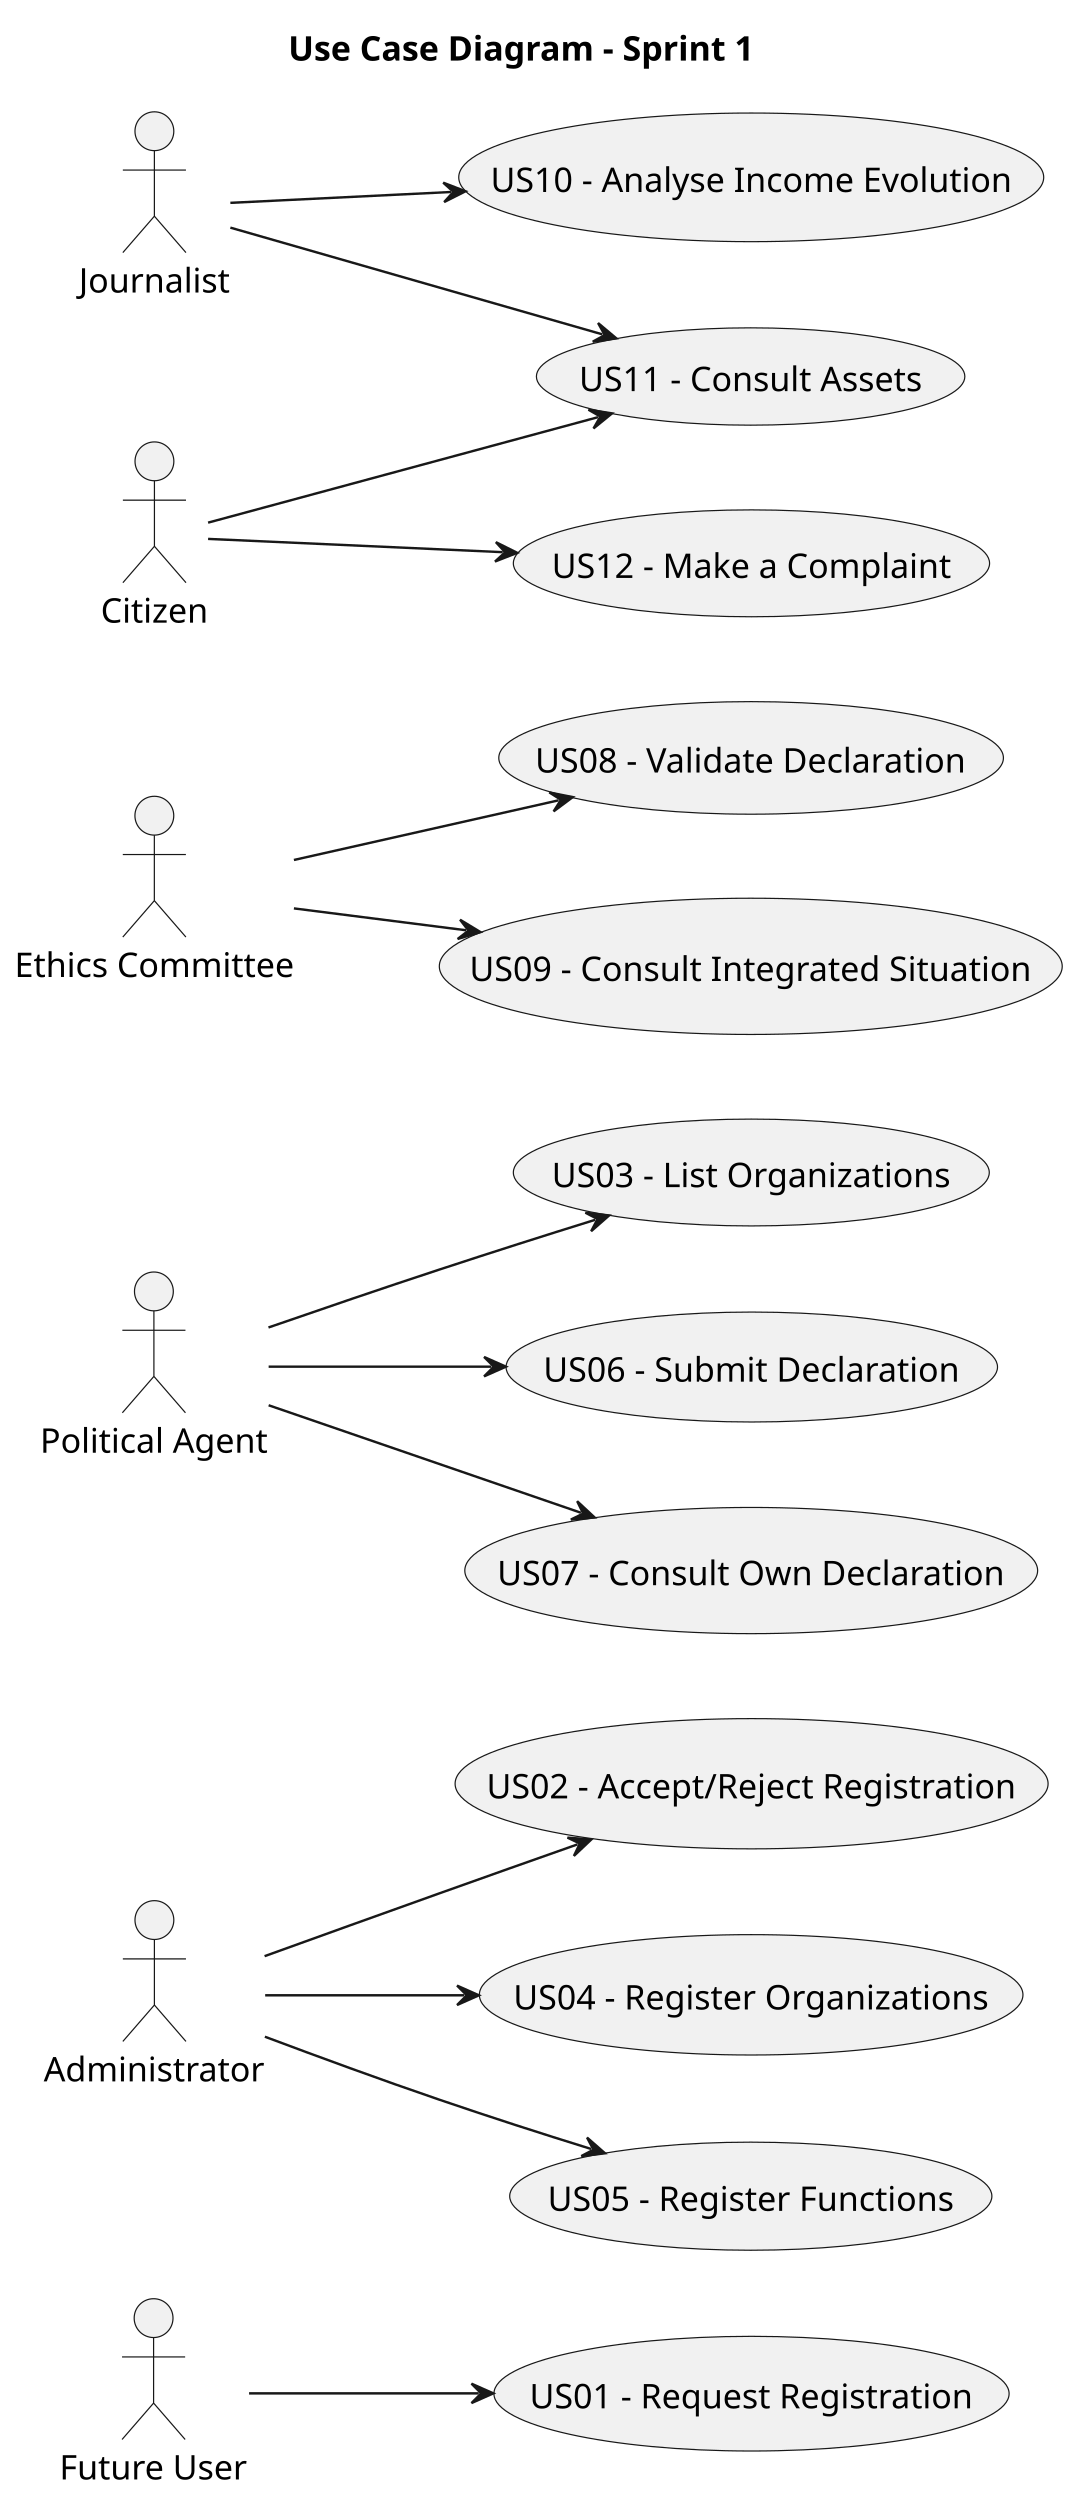
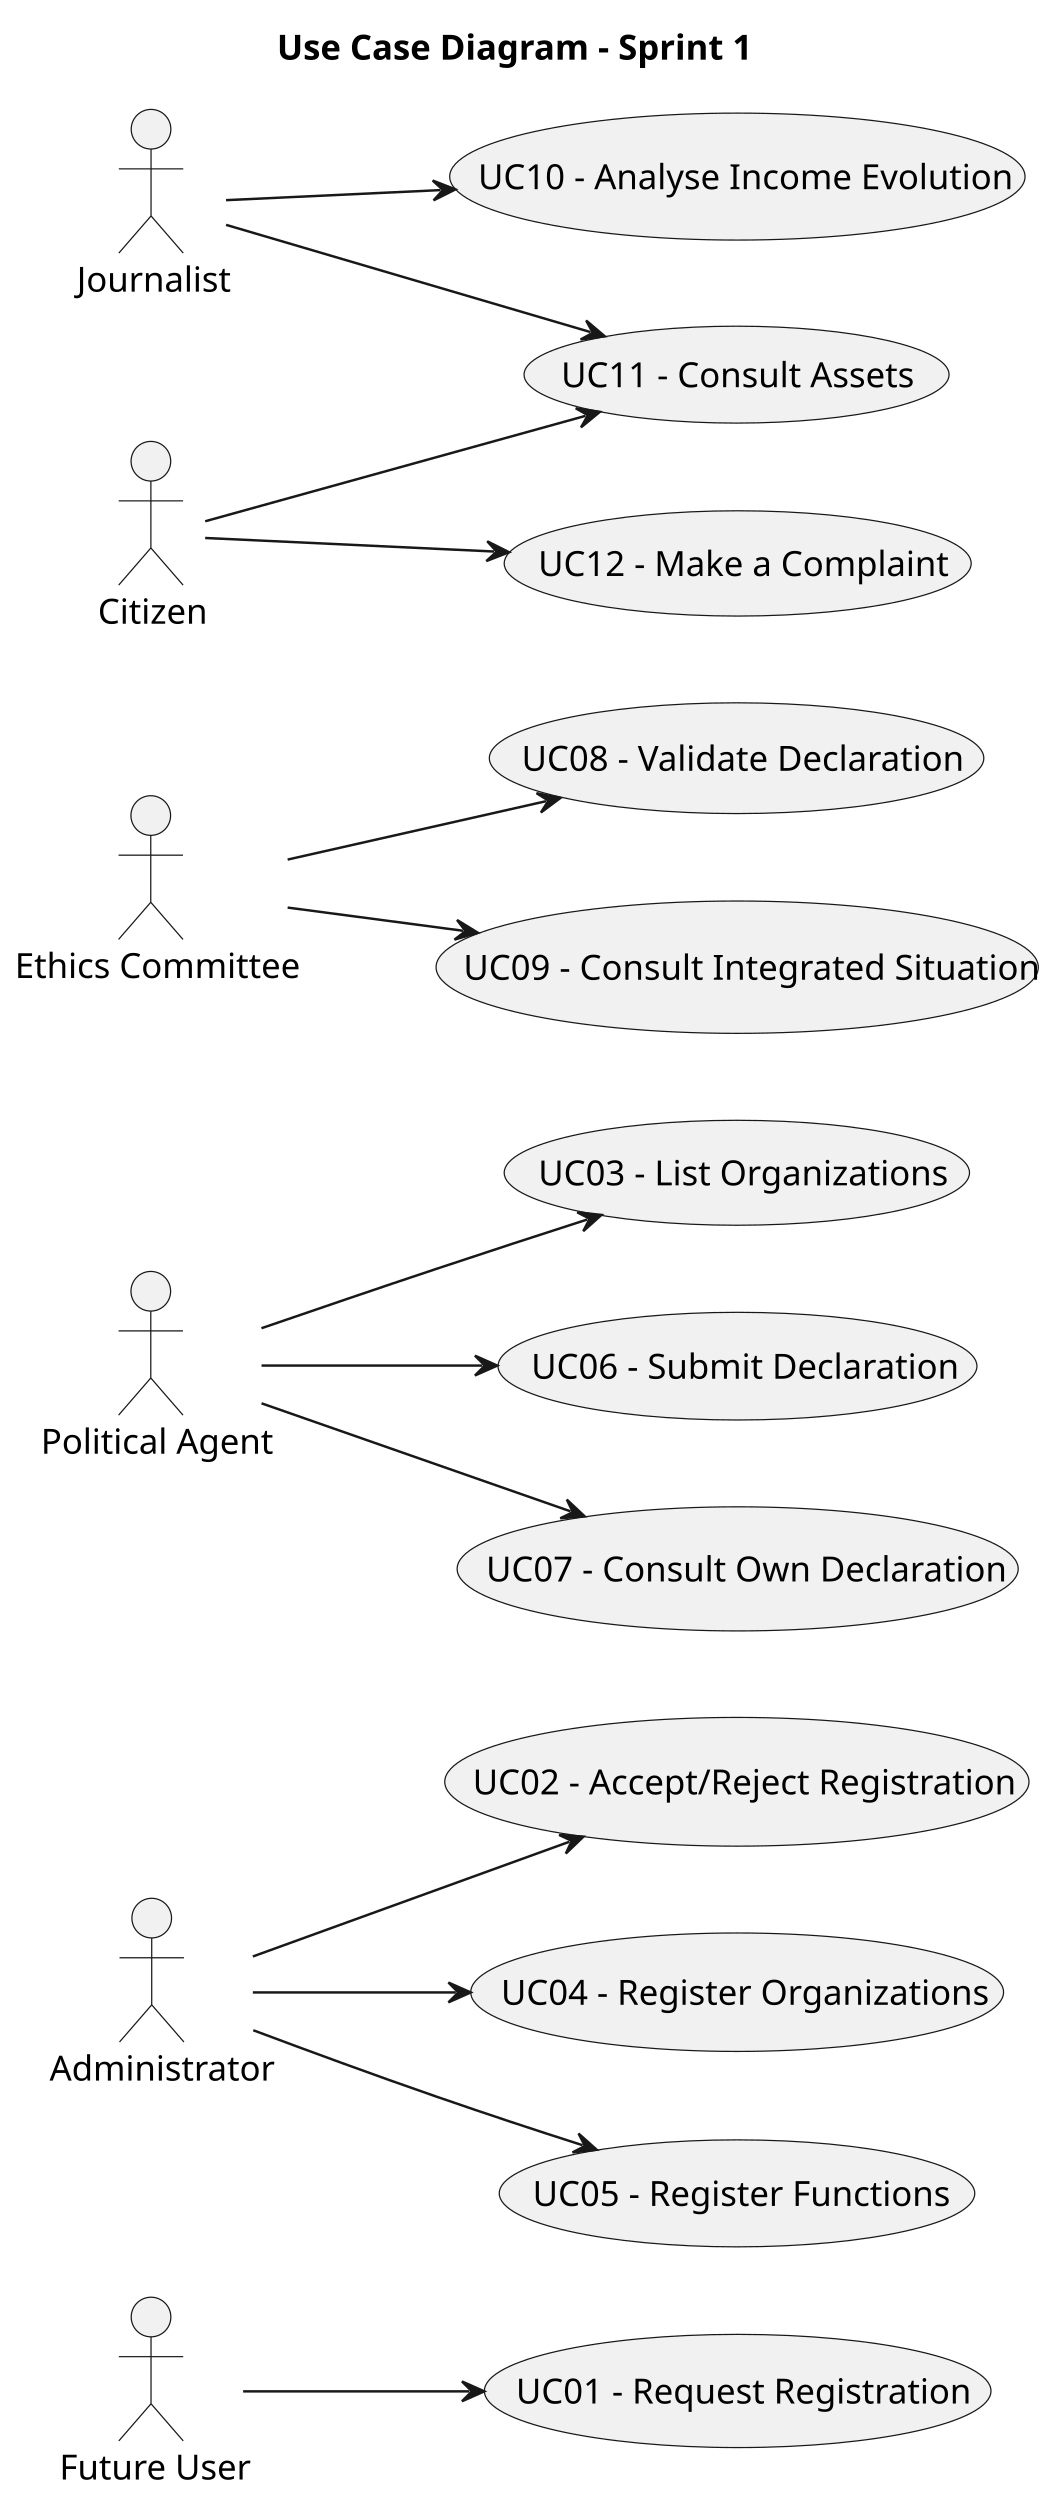
- <svg xmlns="http://www.w3.org/2000/svg" contentStyleType="text/css" data-diagram-type="DESCRIPTION" height="1030px" preserveAspectRatio="none" style="width:443px;height:1030px;background:#FFFFFF;" version="1.1" viewBox="0 0 443 1030" width="443px" zoomAndPan="magnify">
+ <svg xmlns="http://www.w3.org/2000/svg" contentStyleType="text/css" data-diagram-type="DESCRIPTION" height="1009px" preserveAspectRatio="none" style="width:425px;height:1009px;background:#FFFFFF;" version="1.1" viewBox="0 0 425 1009" width="425px" zoomAndPan="magnify">
  <defs />
  <g>
    <g class="title" data-source-line="7">
-       <text fill="#000000" font-family="sans-serif" font-size="14" font-weight="bold" lengthAdjust="spacing" textLength="192.121" x="118.758" y="24.966">Use Case Diagram - Sprint 1</text>
+       <text fill="#000000" font-family="sans-serif" font-size="14" font-weight="bold" lengthAdjust="spacing" textLength="187.51" x="111.779" y="24.075">Use Case Diagram - Sprint 1</text>
    </g>
-     <g class="entity" data-entity="FutureUser" data-source-line="9" data-uid="ent0002" id="entity_FutureUser">
-       <ellipse cx="63.28" cy="955.068" fill="#F1F1F1" rx="8" ry="8" style="stroke:#181818;stroke-width:0.5;" />
-       <path d="M63.28,963.068 L63.28,990.068 M50.28,971.068 L76.28,971.068 M63.28,990.068 L50.28,1005.068 M63.28,990.068 L76.28,1005.068" fill="none" style="stroke:#181818;stroke-width:0.5;" />
-       <text fill="#000000" font-family="sans-serif" font-size="14" lengthAdjust="spacing" textLength="77.56" x="24.5" y="1021.534">Future User</text>
+     <g class="entity" data-qualified-name="FutureUser" data-source-line="9" id="ent0002">
+       <ellipse cx="60.955" cy="935.151" fill="#F1F1F1" rx="8" ry="8" style="stroke:#181818;stroke-width:0.5;" />
+       <path d="M60.955,943.151 L60.955,970.151 M47.955,951.151 L73.955,951.151 M60.955,970.151 L47.955,985.151 M60.955,970.151 L73.955,985.151" fill="none" style="stroke:#181818;stroke-width:0.5;" />
+       <text fill="#000000" font-family="sans-serif" font-size="14" lengthAdjust="spacing" textLength="73.91" x="24" y="1000.727">Future User</text>
    </g>
-     <g class="entity" data-entity="Admin" data-source-line="10" data-uid="ent0003" id="entity_Admin">
-       <ellipse cx="63.612" cy="791.068" fill="#F1F1F1" rx="8" ry="8" style="stroke:#181818;stroke-width:0.5;" />
-       <path d="M63.612,799.068 L63.612,826.068 M50.612,807.068 L76.612,807.068 M63.612,826.068 L50.612,841.068 M63.612,826.068 L76.612,841.068" fill="none" style="stroke:#181818;stroke-width:0.5;" />
-       <text fill="#000000" font-family="sans-serif" font-size="14" lengthAdjust="spacing" textLength="91.224" x="18" y="857.534">Administrator</text>
+     <g class="entity" data-qualified-name="Admin" data-source-line="10" id="ent0003">
+       <ellipse cx="61.234" cy="774.151" fill="#F1F1F1" rx="8" ry="8" style="stroke:#181818;stroke-width:0.5;" />
+       <path d="M61.234,782.151 L61.234,809.151 M48.234,790.151 L74.234,790.151 M61.234,809.151 L48.234,824.151 M61.234,809.151 L74.234,824.151" fill="none" style="stroke:#181818;stroke-width:0.5;" />
+       <text fill="#000000" font-family="sans-serif" font-size="14" lengthAdjust="spacing" textLength="82.469" x="20" y="839.727">Administrator</text>
    </g>
-     <g class="entity" data-entity="Agent" data-source-line="11" data-uid="ent0004" id="entity_Agent">
-       <ellipse cx="63.407" cy="532.068" fill="#F1F1F1" rx="8" ry="8" style="stroke:#181818;stroke-width:0.5;" />
-       <path d="M63.407,540.068 L63.407,567.068 M50.407,548.068 L76.407,548.068 M63.407,567.068 L50.407,582.068 M63.407,567.068 L76.407,582.068" fill="none" style="stroke:#181818;stroke-width:0.5;" />
-       <text fill="#000000" font-family="sans-serif" font-size="14" lengthAdjust="spacing" textLength="93.814" x="16.5" y="598.534">Political Agent</text>
+     <g class="entity" data-qualified-name="Agent" data-source-line="11" id="ent0004">
+       <ellipse cx="60.858" cy="521.151" fill="#F1F1F1" rx="8" ry="8" style="stroke:#181818;stroke-width:0.5;" />
+       <path d="M60.858,529.151 L60.858,556.151 M47.858,537.151 L73.858,537.151 M60.858,556.151 L47.858,571.151 M60.858,556.151 L73.858,571.151" fill="none" style="stroke:#181818;stroke-width:0.5;" />
+       <text fill="#000000" font-family="sans-serif" font-size="14" lengthAdjust="spacing" textLength="88.717" x="16.5" y="586.727">Political Agent</text>
    </g>
-     <g class="entity" data-entity="Ethics" data-source-line="12" data-uid="ent0005" id="entity_Ethics">
-       <ellipse cx="63.589" cy="336.068" fill="#F1F1F1" rx="8" ry="8" style="stroke:#181818;stroke-width:0.5;" />
-       <path d="M63.589,344.068 L63.589,371.068 M50.589,352.068 L76.589,352.068 M63.589,371.068 L50.589,386.068 M63.589,371.068 L76.589,386.068" fill="none" style="stroke:#181818;stroke-width:0.5;" />
-       <text fill="#000000" font-family="sans-serif" font-size="14" lengthAdjust="spacing" textLength="115.178" x="6" y="402.534">Ethics Committee</text>
+     <g class="entity" data-qualified-name="Ethics" data-source-line="12" id="ent0005">
+       <ellipse cx="60.848" cy="329.151" fill="#F1F1F1" rx="8" ry="8" style="stroke:#181818;stroke-width:0.5;" />
+       <path d="M60.848,337.151 L60.848,364.151 M47.848,345.151 L73.848,345.151 M60.848,364.151 L47.848,379.151 M60.848,364.151 L73.848,379.151" fill="none" style="stroke:#181818;stroke-width:0.5;" />
+       <text fill="#000000" font-family="sans-serif" font-size="14" lengthAdjust="spacing" textLength="109.696" x="6" y="394.727">Ethics Committee</text>
    </g>
-     <g class="entity" data-entity="Journalist" data-source-line="13" data-uid="ent0006" id="entity_Journalist">
-       <ellipse cx="63.608" cy="54.068" fill="#F1F1F1" rx="8" ry="8" style="stroke:#181818;stroke-width:0.5;" />
-       <path d="M63.608,62.068 L63.608,89.068 M50.608,70.068 L76.608,70.068 M63.608,89.068 L50.608,104.068 M63.608,89.068 L76.608,104.068" fill="none" style="stroke:#181818;stroke-width:0.5;" />
-       <text fill="#000000" font-family="sans-serif" font-size="14" lengthAdjust="spacing" textLength="62.216" x="32.5" y="120.534">Journalist</text>
+     <g class="entity" data-qualified-name="Journalist" data-source-line="13" id="ent0006">
+       <ellipse cx="60.959" cy="52.151" fill="#F1F1F1" rx="8" ry="8" style="stroke:#181818;stroke-width:0.5;" />
+       <path d="M60.959,60.151 L60.959,87.151 M47.959,68.151 L73.959,68.151 M60.959,87.151 L47.959,102.151 M60.959,87.151 L73.959,102.151" fill="none" style="stroke:#181818;stroke-width:0.5;" />
+       <text fill="#000000" font-family="sans-serif" font-size="14" lengthAdjust="spacing" textLength="59.917" x="31" y="117.727">Journalist</text>
    </g>
-     <g class="entity" data-entity="Citizen" data-source-line="14" data-uid="ent0007" id="entity_Citizen">
-       <ellipse cx="63.627" cy="190.068" fill="#F1F1F1" rx="8" ry="8" style="stroke:#181818;stroke-width:0.5;" />
-       <path d="M63.627,198.068 L63.627,225.068 M50.627,206.068 L76.627,206.068 M63.627,225.068 L50.627,240.068 M63.627,225.068 L76.627,240.068" fill="none" style="stroke:#181818;stroke-width:0.5;" />
-       <text fill="#000000" font-family="sans-serif" font-size="14" lengthAdjust="spacing" textLength="44.254" x="41.5" y="256.534">Citizen</text>
+     <g class="entity" data-qualified-name="Citizen" data-source-line="14" id="ent0007">
+       <ellipse cx="60.897" cy="186.151" fill="#F1F1F1" rx="8" ry="8" style="stroke:#181818;stroke-width:0.5;" />
+       <path d="M60.897,194.151 L60.897,221.151 M47.897,202.151 L73.897,202.151 M60.897,221.151 L47.897,236.151 M60.897,221.151 L73.897,236.151" fill="none" style="stroke:#181818;stroke-width:0.5;" />
+       <text fill="#000000" font-family="sans-serif" font-size="14" lengthAdjust="spacing" textLength="42.793" x="39.5" y="251.727">Citizen</text>
    </g>
-     <g class="entity" data-entity="US01" data-source-line="16" data-uid="ent0008" id="entity_US01">
-       <ellipse cx="309.627" cy="986.193" fill="#F1F1F1" rx="106.126" ry="23.625" style="stroke:#181818;stroke-width:0.5;" />
-       <text fill="#000000" font-family="sans-serif" font-size="14" lengthAdjust="spacing" textLength="182.895" x="218.179" y="992.227">US01 - Request Registration</text>
+     <g class="entity" data-qualified-name="US01" data-source-line="16" id="ent0008">
+       <ellipse cx="297.728" cy="964.997" fill="#F1F1F1" rx="102.228" ry="22.846" style="stroke:#181818;stroke-width:0.5;" />
+       <text fill="#000000" font-family="sans-serif" font-size="14" lengthAdjust="spacing" textLength="178.972" x="208.243" y="970.073">UC01 - Request Registration</text>
    </g>
-     <g class="entity" data-entity="US02" data-source-line="17" data-uid="ent0009" id="entity_US02">
-       <ellipse cx="309.657" cy="734.899" fill="#F1F1F1" rx="122.157" ry="26.831" style="stroke:#181818;stroke-width:0.5;" />
-       <text fill="#000000" font-family="sans-serif" font-size="14" lengthAdjust="spacing" textLength="218.413" x="200.451" y="740.933">US02 - Accept/Reject Registration</text>
+     <g class="entity" data-qualified-name="US02" data-source-line="17" id="ent0009">
+       <ellipse cx="297.4" cy="719.131" fill="#F1F1F1" rx="117.9" ry="25.98" style="stroke:#181818;stroke-width:0.5;" />
+       <text fill="#000000" font-family="sans-serif" font-size="14" lengthAdjust="spacing" textLength="213.199" x="190.8" y="724.207">UC02 - Accept/Reject Registration</text>
    </g>
-     <g class="entity" data-entity="US03" data-source-line="18" data-uid="ent0010" id="entity_US03">
-       <ellipse cx="309.541" cy="483.076" fill="#F1F1F1" rx="98.041" ry="22.008" style="stroke:#181818;stroke-width:0.5;" />
-       <text fill="#000000" font-family="sans-serif" font-size="14" lengthAdjust="spacing" textLength="164.443" x="227.319" y="489.11">US03 - List Organizations</text>
+     <g class="entity" data-qualified-name="US03" data-source-line="18" id="ent0010">
+       <ellipse cx="297.394" cy="473.33" fill="#F1F1F1" rx="93.894" ry="21.179" style="stroke:#181818;stroke-width:0.5;" />
+       <text fill="#000000" font-family="sans-serif" font-size="14" lengthAdjust="spacing" textLength="160.289" x="217.249" y="478.406">UC03 - List Organizations</text>
    </g>
-     <g class="entity" data-entity="US04" data-source-line="19" data-uid="ent0011" id="entity_US04">
-       <ellipse cx="309.479" cy="821.864" fill="#F1F1F1" rx="111.979" ry="24.796" style="stroke:#181818;stroke-width:0.5;" />
-       <text fill="#000000" font-family="sans-serif" font-size="14" lengthAdjust="spacing" textLength="195.999" x="211.479" y="827.898">US04 - Register Organizations</text>
+     <g class="entity" data-qualified-name="US04" data-source-line="19" id="ent0011">
+       <ellipse cx="297.517" cy="804.055" fill="#F1F1F1" rx="107.517" ry="23.904" style="stroke:#181818;stroke-width:0.5;" />
+       <text fill="#000000" font-family="sans-serif" font-size="14" lengthAdjust="spacing" textLength="190.634" x="202.2" y="809.13">UC04 - Register Organizations</text>
    </g>
-     <g class="entity" data-entity="US05" data-source-line="20" data-uid="ent0012" id="entity_US05">
-       <ellipse cx="309.328" cy="904.833" fill="#F1F1F1" rx="99.328" ry="22.266" style="stroke:#181818;stroke-width:0.5;" />
-       <text fill="#000000" font-family="sans-serif" font-size="14" lengthAdjust="spacing" textLength="167.411" x="225.622" y="910.867">US05 - Register Functions</text>
+     <g class="entity" data-qualified-name="US05" data-source-line="20" id="ent0012">
+       <ellipse cx="297.456" cy="885.242" fill="#F1F1F1" rx="95.956" ry="21.591" style="stroke:#181818;stroke-width:0.5;" />
+       <text fill="#000000" font-family="sans-serif" font-size="14" lengthAdjust="spacing" textLength="164.951" x="214.98" y="890.318">UC05 - Register Functions</text>
    </g>
-     <g class="entity" data-entity="US06" data-source-line="21" data-uid="ent0013" id="entity_US06">
-       <ellipse cx="309.738" cy="563.216" fill="#F1F1F1" rx="101.238" ry="22.648" style="stroke:#181818;stroke-width:0.5;" />
-       <text fill="#000000" font-family="sans-serif" font-size="14" lengthAdjust="spacing" textLength="171.793" x="223.841" y="569.249">US06 - Submit Declaration</text>
+     <g class="entity" data-qualified-name="US06" data-source-line="21" id="ent0013">
+       <ellipse cx="297.648" cy="551.381" fill="#F1F1F1" rx="96.648" ry="21.73" style="stroke:#181818;stroke-width:0.5;" />
+       <text fill="#000000" font-family="sans-serif" font-size="14" lengthAdjust="spacing" textLength="166.51" x="214.393" y="556.457">UC06 - Submit Declaration</text>
    </g>
-     <g class="entity" data-entity="US07" data-source-line="22" data-uid="ent0014" id="entity_US07">
-       <ellipse cx="309.502" cy="647.068" fill="#F1F1F1" rx="118.002" ry="26" style="stroke:#181818;stroke-width:0.5;" />
-       <text fill="#000000" font-family="sans-serif" font-size="14" lengthAdjust="spacing" textLength="209.313" x="204.845" y="653.102">US07 - Consult Own Declaration</text>
+     <g class="entity" data-qualified-name="US07" data-source-line="22" id="ent0014">
+       <ellipse cx="297.723" cy="633.196" fill="#F1F1F1" rx="113.223" ry="25.045" style="stroke:#181818;stroke-width:0.5;" />
+       <text fill="#000000" font-family="sans-serif" font-size="14" lengthAdjust="spacing" textLength="203.082" x="196.182" y="638.272">UC07 - Consult Own Declaration</text>
    </g>
-     <g class="entity" data-entity="US08" data-source-line="23" data-uid="ent0015" id="entity_US08">
-       <ellipse cx="309.454" cy="312.259" fill="#F1F1F1" rx="103.954" ry="23.191" style="stroke:#181818;stroke-width:0.5;" />
-       <text fill="#000000" font-family="sans-serif" font-size="14" lengthAdjust="spacing" textLength="177.981" x="220.464" y="318.293">US08 - Validate Declaration</text>
+     <g class="entity" data-qualified-name="US08" data-source-line="23" id="ent0015">
+       <ellipse cx="297.282" cy="306.008" fill="#F1F1F1" rx="99.782" ry="22.356" style="stroke:#181818;stroke-width:0.5;" />
+       <text fill="#000000" font-family="sans-serif" font-size="14" lengthAdjust="spacing" textLength="173.53" x="210.517" y="311.083">UC08 - Validate Declaration</text>
    </g>
-     <g class="entity" data-entity="US09" data-source-line="24" data-uid="ent0016" id="entity_US09">
-       <ellipse cx="309.319" cy="398.132" fill="#F1F1F1" rx="128.319" ry="28.064" style="stroke:#181818;stroke-width:0.5;" />
-       <text fill="#000000" font-family="sans-serif" font-size="14" lengthAdjust="spacing" textLength="231.797" x="193.421" y="404.166">US09 - Consult Integrated Situation</text>
+     <g class="entity" data-qualified-name="US09" data-source-line="24" id="ent0016">
+       <ellipse cx="297.534" cy="390.358" fill="#F1F1F1" rx="121.534" ry="26.707" style="stroke:#181818;stroke-width:0.5;" />
+       <text fill="#000000" font-family="sans-serif" font-size="14" lengthAdjust="spacing" textLength="221.013" x="187.027" y="395.434">UC09 - Consult Integrated Situation</text>
    </g>
-     <g class="entity" data-entity="US10" data-source-line="25" data-uid="ent0017" id="entity_US10">
-       <ellipse cx="309.504" cy="73.069" fill="#F1F1F1" rx="120.504" ry="26.501" style="stroke:#181818;stroke-width:0.5;" />
-       <text fill="#000000" font-family="sans-serif" font-size="14" lengthAdjust="spacing" textLength="214.801" x="202.104" y="79.103">US10 - Analyse Income Evolution</text>
+     <g class="entity" data-qualified-name="US10" data-source-line="25" id="ent0017">
+       <ellipse cx="297.604" cy="71.272" fill="#F1F1F1" rx="116.104" ry="25.621" style="stroke:#181818;stroke-width:0.5;" />
+       <text fill="#000000" font-family="sans-serif" font-size="14" lengthAdjust="spacing" textLength="209.323" x="192.943" y="76.348">UC10 - Analyse Income Evolution</text>
    </g>
-     <g class="entity" data-entity="US11" data-source-line="26" data-uid="ent0018" id="entity_US11">
-       <ellipse cx="309.258" cy="155.119" fill="#F1F1F1" rx="88.258" ry="20.052" style="stroke:#181818;stroke-width:0.5;" />
-       <text fill="#000000" font-family="sans-serif" font-size="14" lengthAdjust="spacing" textLength="141.371" x="238.572" y="161.153">US11 - Consult Assets</text>
+     <g class="entity" data-qualified-name="US11" data-source-line="26" id="ent0018">
+       <ellipse cx="297.275" cy="151.206" fill="#F1F1F1" rx="85.775" ry="19.555" style="stroke:#181818;stroke-width:0.5;" />
+       <text fill="#000000" font-family="sans-serif" font-size="14" lengthAdjust="spacing" textLength="141.606" x="226.471" y="156.282">UC11 - Consult Assets</text>
    </g>
-     <g class="entity" data-entity="US12" data-source-line="27" data-uid="ent0019" id="entity_US12">
-       <ellipse cx="309.602" cy="232.088" fill="#F1F1F1" rx="98.102" ry="22.02" style="stroke:#181818;stroke-width:0.5;" />
-       <text fill="#000000" font-family="sans-serif" font-size="14" lengthAdjust="spacing" textLength="164.583" x="227.31" y="238.122">US12 - Make a Complaint</text>
+     <g class="entity" data-qualified-name="US12" data-source-line="27" id="ent0019">
+       <ellipse cx="297.735" cy="227.398" fill="#F1F1F1" rx="94.235" ry="21.247" style="stroke:#181818;stroke-width:0.5;" />
+       <text fill="#000000" font-family="sans-serif" font-size="14" lengthAdjust="spacing" textLength="161.061" x="217.204" y="232.474">UC12 - Make a Complaint</text>
    </g>
-     <g class="link" data-entity-1="FutureUser" data-entity-2="US01" data-source-line="29" data-uid="lnk20" id="link_FutureUser_US01">
-       <path d="M102.62,986.068 C129.7,986.068 161.46,986.068 197.25,986.068" fill="none" id="FutureUser-to-US01" style="stroke:#181818;stroke-width:1;" />
-       <polygon fill="#181818" points="203.25,986.068,194.25,982.068,198.25,986.068,194.25,990.068,203.25,986.068" style="stroke:#181818;stroke-width:1;" />
+     <g class="link" data-entity-1="ent0002" data-entity-2="ent0008" data-link-type="dependency" data-source-line="29" id="lnk20">
+       <path d="M98.13,965.151 C124.21,965.151 154.79,965.151 189.45,965.151" fill="none" id="FutureUser-to-US01" style="stroke:#181818;stroke-width:1;" />
+       <polygon fill="#181818" points="195.45,965.151,186.45,961.151,190.45,965.151,186.45,969.151,195.45,965.151" style="stroke:#181818;stroke-width:1;" />
    </g>
-     <g class="link" data-entity-1="Admin" data-entity-2="US02" data-source-line="30" data-uid="lnk21" id="link_Admin_US02">
-       <path d="M109.01,805.938 C130.71,798.098 157.21,788.558 181,780.068 C201.34,772.808 217.871,766.953 237.951,759.873" fill="none" id="Admin-to-US02" style="stroke:#181818;stroke-width:1;" />
-       <polygon fill="#181818" points="243.61,757.878,233.792,757.098,238.894,759.54,236.452,764.643,243.61,757.878" style="stroke:#181818;stroke-width:1;" />
+     <g class="link" data-entity-1="ent0003" data-entity-2="ent0009" data-link-type="dependency" data-source-line="30" id="lnk21">
+       <path d="M102.05,789.631 C138.67,776.361 187.759,758.566 229.829,743.316" fill="none" id="Admin-to-US02" style="stroke:#181818;stroke-width:1;" />
+       <polygon fill="#181818" points="235.47,741.271,225.646,740.578,230.769,742.975,228.372,748.099,235.47,741.271" style="stroke:#181818;stroke-width:1;" />
    </g>
-     <g class="link" data-entity-1="Admin" data-entity-2="US04" data-source-line="31" data-uid="lnk22" id="link_Admin_US04">
-       <path d="M109.25,822.068 C134.09,822.068 160.17,822.068 191.31,822.068" fill="none" id="Admin-to-US04" style="stroke:#181818;stroke-width:1;" />
-       <polygon fill="#181818" points="197.31,822.068,188.31,818.068,192.31,822.068,188.31,826.068,197.31,822.068" style="stroke:#181818;stroke-width:1;" />
+     <g class="link" data-entity-1="ent0003" data-entity-2="ent0011" data-link-type="dependency" data-source-line="31" id="lnk22">
+       <path d="M102.05,804.151 C126.38,804.151 152.69,804.151 183.98,804.151" fill="none" id="Admin-to-US04" style="stroke:#181818;stroke-width:1;" />
+       <polygon fill="#181818" points="189.98,804.151,180.98,800.151,184.98,804.151,180.98,808.151,189.98,804.151" style="stroke:#181818;stroke-width:1;" />
    </g>
-     <g class="link" data-entity-1="Admin" data-entity-2="US05" data-source-line="32" data-uid="lnk23" id="link_Admin_US05">
-       <path d="M109.13,839.128 C130.74,847.238 157.13,856.918 181,865.068 C203.18,872.638 221.97,878.678 243.54,885.378" fill="none" id="Admin-to-US05" style="stroke:#181818;stroke-width:1;" />
-       <polygon fill="#181818" points="249.27,887.158,241.862,880.668,244.495,885.675,239.488,888.308,249.27,887.158" style="stroke:#181818;stroke-width:1;" />
+     <g class="link" data-entity-1="ent0003" data-entity-2="ent0012" data-link-type="dependency" data-source-line="32" id="lnk23">
+       <path d="M102.22,819.411 C123.99,827.561 151.38,837.641 176,846.151 C197.09,853.451 214.687,859.259 235.137,865.819" fill="none" id="Admin-to-US05" style="stroke:#181818;stroke-width:1;" />
+       <polygon fill="#181818" points="240.85,867.651,233.502,861.093,236.089,866.124,231.058,868.711,240.85,867.651" style="stroke:#181818;stroke-width:1;" />
    </g>
-     <g class="link" data-entity-1="Agent" data-entity-2="US03" data-source-line="34" data-uid="lnk24" id="link_Agent_US03">
-       <path d="M110.61,546.918 C131.98,539.518 157.74,530.708 181,523.068 C203.81,515.578 223.291,509.381 245.231,502.551" fill="none" id="Agent-to-US03" style="stroke:#181818;stroke-width:1;" />
-       <polygon fill="#181818" points="250.96,500.768,241.178,499.624,246.186,502.254,243.556,507.262,250.96,500.768" style="stroke:#181818;stroke-width:1;" />
+     <g class="link" data-entity-1="ent0004" data-entity-2="ent0010" data-link-type="dependency" data-source-line="34" id="lnk24">
+       <path d="M105.52,536.071 C126.75,528.771 152.68,519.911 176,512.151 C197.8,504.891 216.169,498.9 237.039,492.18" fill="none" id="Agent-to-US03" style="stroke:#181818;stroke-width:1;" />
+       <polygon fill="#181818" points="242.75,490.341,232.957,489.292,237.991,491.874,235.409,496.907,242.75,490.341" style="stroke:#181818;stroke-width:1;" />
    </g>
-     <g class="link" data-entity-1="Agent" data-entity-2="US06" data-source-line="35" data-uid="lnk25" id="link_Agent_US06">
-       <path d="M110.68,563.068 C138.31,563.068 168.54,563.068 202.44,563.068" fill="none" id="Agent-to-US06" style="stroke:#181818;stroke-width:1;" />
-       <polygon fill="#181818" points="208.44,563.068,199.44,559.068,203.44,563.068,199.44,567.068,208.44,563.068" style="stroke:#181818;stroke-width:1;" />
+     <g class="link" data-entity-1="ent0004" data-entity-2="ent0013" data-link-type="dependency" data-source-line="35" id="lnk25">
+       <path d="M105.56,551.151 C132.31,551.151 161.68,551.151 194.69,551.151" fill="none" id="Agent-to-US06" style="stroke:#181818;stroke-width:1;" />
+       <polygon fill="#181818" points="200.69,551.151,191.69,547.151,195.69,551.151,191.69,555.151,200.69,551.151" style="stroke:#181818;stroke-width:1;" />
    </g>
-     <g class="link" data-entity-1="Agent" data-entity-2="US07" data-source-line="36" data-uid="lnk26" id="link_Agent_US07">
-       <path d="M110.68,578.968 C148.68,592.048 197.247,608.764 239.327,623.254" fill="none" id="Agent-to-US07" style="stroke:#181818;stroke-width:1;" />
-       <polygon fill="#181818" points="245,625.208,237.793,618.496,240.272,623.58,235.188,626.06,245,625.208" style="stroke:#181818;stroke-width:1;" />
+     <g class="link" data-entity-1="ent0004" data-entity-2="ent0014" data-link-type="dependency" data-source-line="36" id="lnk26">
+       <path d="M105.56,566.381 C142.25,579.211 189.466,595.721 230.276,609.991" fill="none" id="Agent-to-US07" style="stroke:#181818;stroke-width:1;" />
+       <polygon fill="#181818" points="235.94,611.971,228.765,605.225,231.22,610.321,226.124,612.777,235.94,611.971" style="stroke:#181818;stroke-width:1;" />
    </g>
-     <g class="link" data-entity-1="Ethics" data-entity-2="US08" data-source-line="38" data-uid="lnk27" id="link_Ethics_US08">
-       <path d="M121.09,354.308 C155.3,346.598 193.397,338.019 230.137,329.729" fill="none" id="Ethics-to-US08" style="stroke:#181818;stroke-width:1;" />
-       <polygon fill="#181818" points="235.99,328.408,226.33,326.487,231.113,329.508,228.091,334.291,235.99,328.408" style="stroke:#181818;stroke-width:1;" />
+     <g class="link" data-entity-1="ent0005" data-entity-2="ent0015" data-link-type="dependency" data-source-line="38" id="lnk27">
+       <path d="M116.09,346.921 C148.83,339.531 185.067,331.333 220.357,323.363" fill="none" id="Ethics-to-US08" style="stroke:#181818;stroke-width:1;" />
+       <polygon fill="#181818" points="226.21,322.041,216.55,320.122,221.333,323.143,218.312,327.926,226.21,322.041" style="stroke:#181818;stroke-width:1;" />
    </g>
-     <g class="link" data-entity-1="Ethics" data-entity-2="US09" data-source-line="39" data-uid="lnk28" id="link_Ethics_US09">
-       <path d="M121.09,374.258 C144.04,377.178 165.418,379.892 192.018,383.272" fill="none" id="Ethics-to-US09" style="stroke:#181818;stroke-width:1;" />
-       <polygon fill="#181818" points="197.97,384.028,189.546,378.925,193.01,383.398,188.538,386.861,197.97,384.028" style="stroke:#181818;stroke-width:1;" />
+     <g class="link" data-entity-1="ent0005" data-entity-2="ent0016" data-link-type="dependency" data-source-line="39" id="lnk28">
+       <path d="M116.09,366.301 C138.95,369.321 160.432,372.165 186.912,375.665" fill="none" id="Ethics-to-US09" style="stroke:#181818;stroke-width:1;" />
+       <polygon fill="#181818" points="192.86,376.451,184.462,371.307,187.903,375.796,183.413,379.238,192.86,376.451" style="stroke:#181818;stroke-width:1;" />
    </g>
-     <g class="link" data-entity-1="Journalist" data-entity-2="US10" data-source-line="41" data-uid="lnk29" id="link_Journalist_US10">
-       <path d="M94.91,83.568 C119.57,82.358 149.987,80.862 185.797,79.103" fill="none" id="Journalist-to-US10" style="stroke:#181818;stroke-width:1;" />
-       <polygon fill="#181818" points="191.79,78.808,182.605,75.254,186.796,79.053,182.997,83.245,191.79,78.808" style="stroke:#181818;stroke-width:1;" />
+     <g class="link" data-entity-1="ent0006" data-entity-2="ent0017" data-link-type="dependency" data-source-line="41" id="lnk29">
+       <path d="M91.23,80.781 C114.8,79.671 143.566,78.321 177.806,76.721" fill="none" id="Journalist-to-US10" style="stroke:#181818;stroke-width:1;" />
+       <polygon fill="#181818" points="183.8,76.441,174.623,72.866,178.805,76.675,174.996,80.857,183.8,76.441" style="stroke:#181818;stroke-width:1;" />
    </g>
-     <g class="link" data-entity-1="Journalist" data-entity-2="US11" data-source-line="42" data-uid="lnk30" id="link_Journalist_US11">
-       <path d="M94.91,93.788 C134.64,105.188 199.143,123.694 248.193,137.763" fill="none" id="Journalist-to-US11" style="stroke:#181818;stroke-width:1;" />
-       <polygon fill="#181818" points="253.96,139.418,246.412,133.091,249.154,138.039,244.206,140.781,253.96,139.418" style="stroke:#181818;stroke-width:1;" />
+     <g class="link" data-entity-1="ent0006" data-entity-2="ent0018" data-link-type="dependency" data-source-line="42" id="lnk30">
+       <path d="M91.23,90.751 C129.41,101.981 191.184,120.168 238.324,134.038" fill="none" id="Journalist-to-US11" style="stroke:#181818;stroke-width:1;" />
+       <polygon fill="#181818" points="244.08,135.731,236.575,129.354,239.283,134.32,234.317,137.028,244.08,135.731" style="stroke:#181818;stroke-width:1;" />
    </g>
-     <g class="link" data-entity-1="Citizen" data-entity-2="US11" data-source-line="44" data-uid="lnk31" id="link_Citizen_US11">
-       <path d="M85.73,215.328 C122.48,205.388 193.328,186.225 246.378,171.875" fill="none" id="Citizen-to-US11" style="stroke:#181818;stroke-width:1;" />
-       <polygon fill="#181818" points="252.17,170.308,242.438,168.797,247.344,171.613,244.527,176.519,252.17,170.308" style="stroke:#181818;stroke-width:1;" />
+     <g class="link" data-entity-1="ent0007" data-entity-2="ent0018" data-link-type="dependency" data-source-line="44" id="lnk31">
+       <path d="M82.81,210.381 C118.23,200.561 185.548,181.904 236.318,167.834" fill="none" id="Citizen-to-US11" style="stroke:#181818;stroke-width:1;" />
+       <polygon fill="#181818" points="242.1,166.231,232.359,164.78,237.282,167.567,234.495,172.49,242.1,166.231" style="stroke:#181818;stroke-width:1;" />
    </g>
-     <g class="link" data-entity-1="Citizen" data-entity-2="US12" data-source-line="45" data-uid="lnk32" id="link_Citizen_US12">
-       <path d="M85.73,222.028 C114.13,223.308 160.366,225.387 207.116,227.497" fill="none" id="Citizen-to-US12" style="stroke:#181818;stroke-width:1;" />
-       <polygon fill="#181818" points="213.11,227.768,204.299,223.366,208.115,227.542,203.939,231.358,213.11,227.768" style="stroke:#181818;stroke-width:1;" />
+     <g class="link" data-entity-1="ent0007" data-entity-2="ent0019" data-link-type="dependency" data-source-line="45" id="lnk32">
+       <path d="M82.81,217.131 C110.33,218.421 154.597,220.489 199.457,222.6" fill="none" id="Citizen-to-US12" style="stroke:#181818;stroke-width:1;" />
+       <polygon fill="#181818" points="205.45,222.881,196.648,218.463,200.456,222.647,196.272,226.454,205.45,222.881" style="stroke:#181818;stroke-width:1;" />
    </g>
  </g>
</svg>
